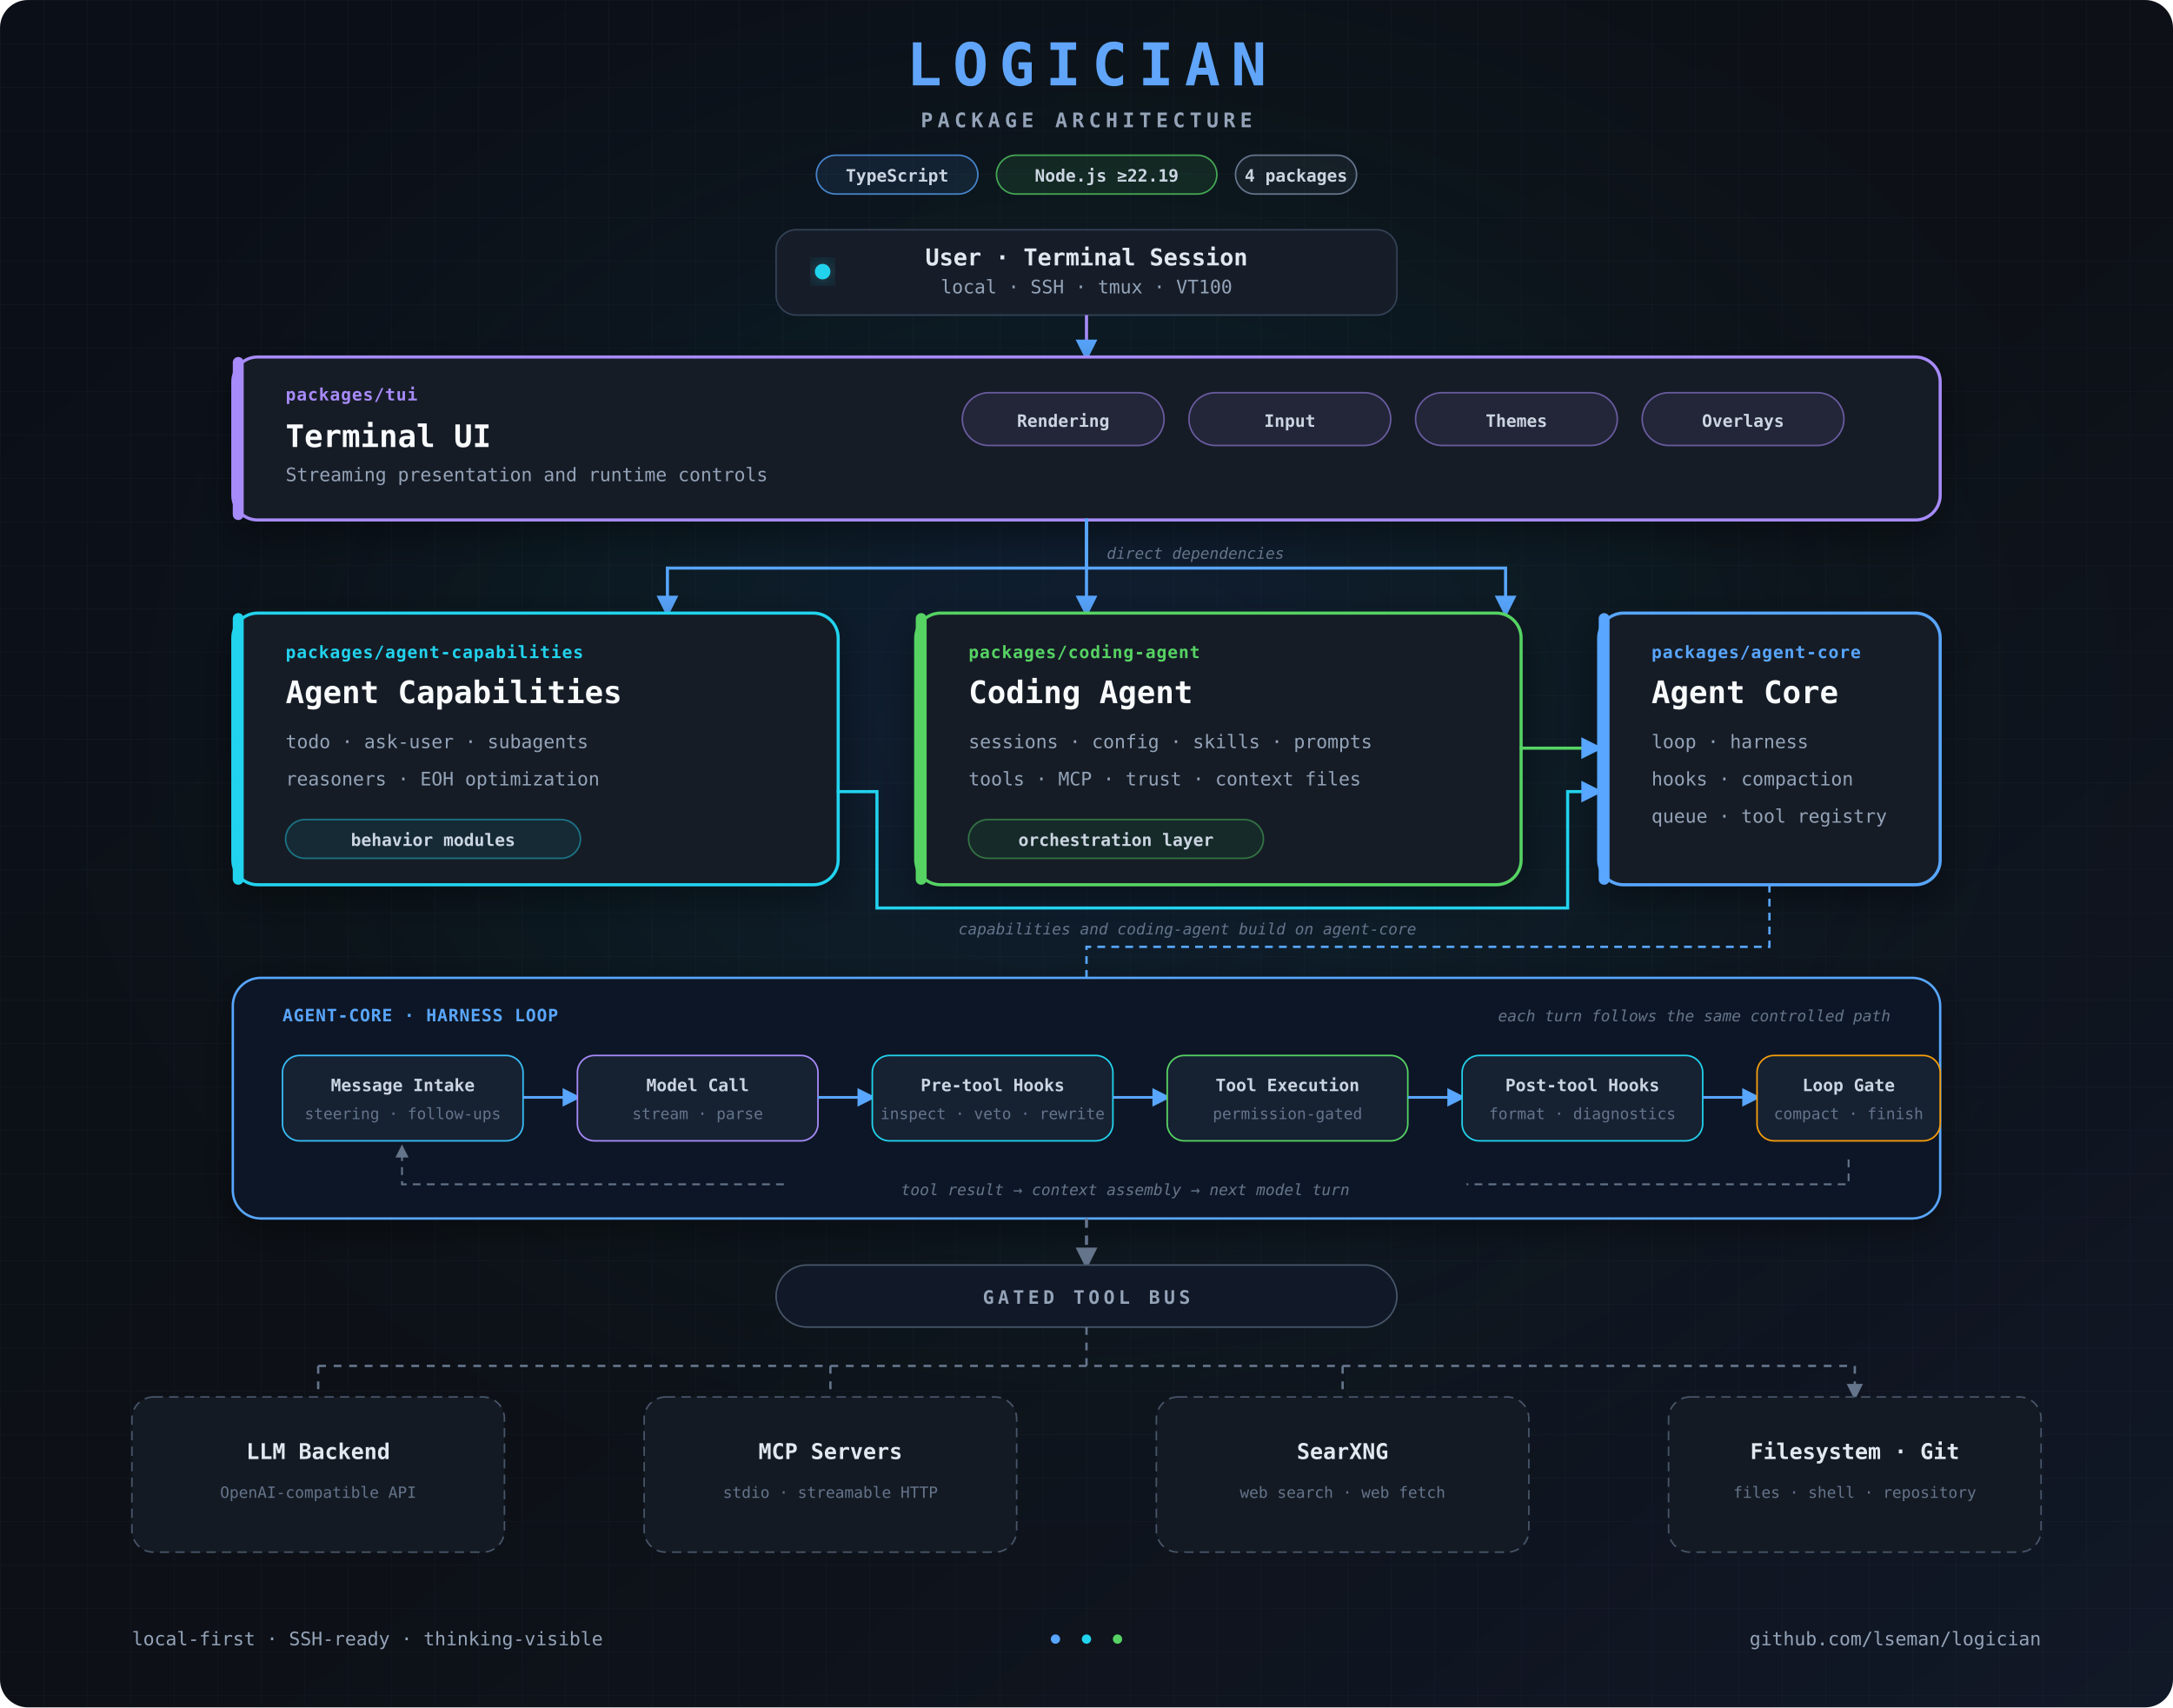
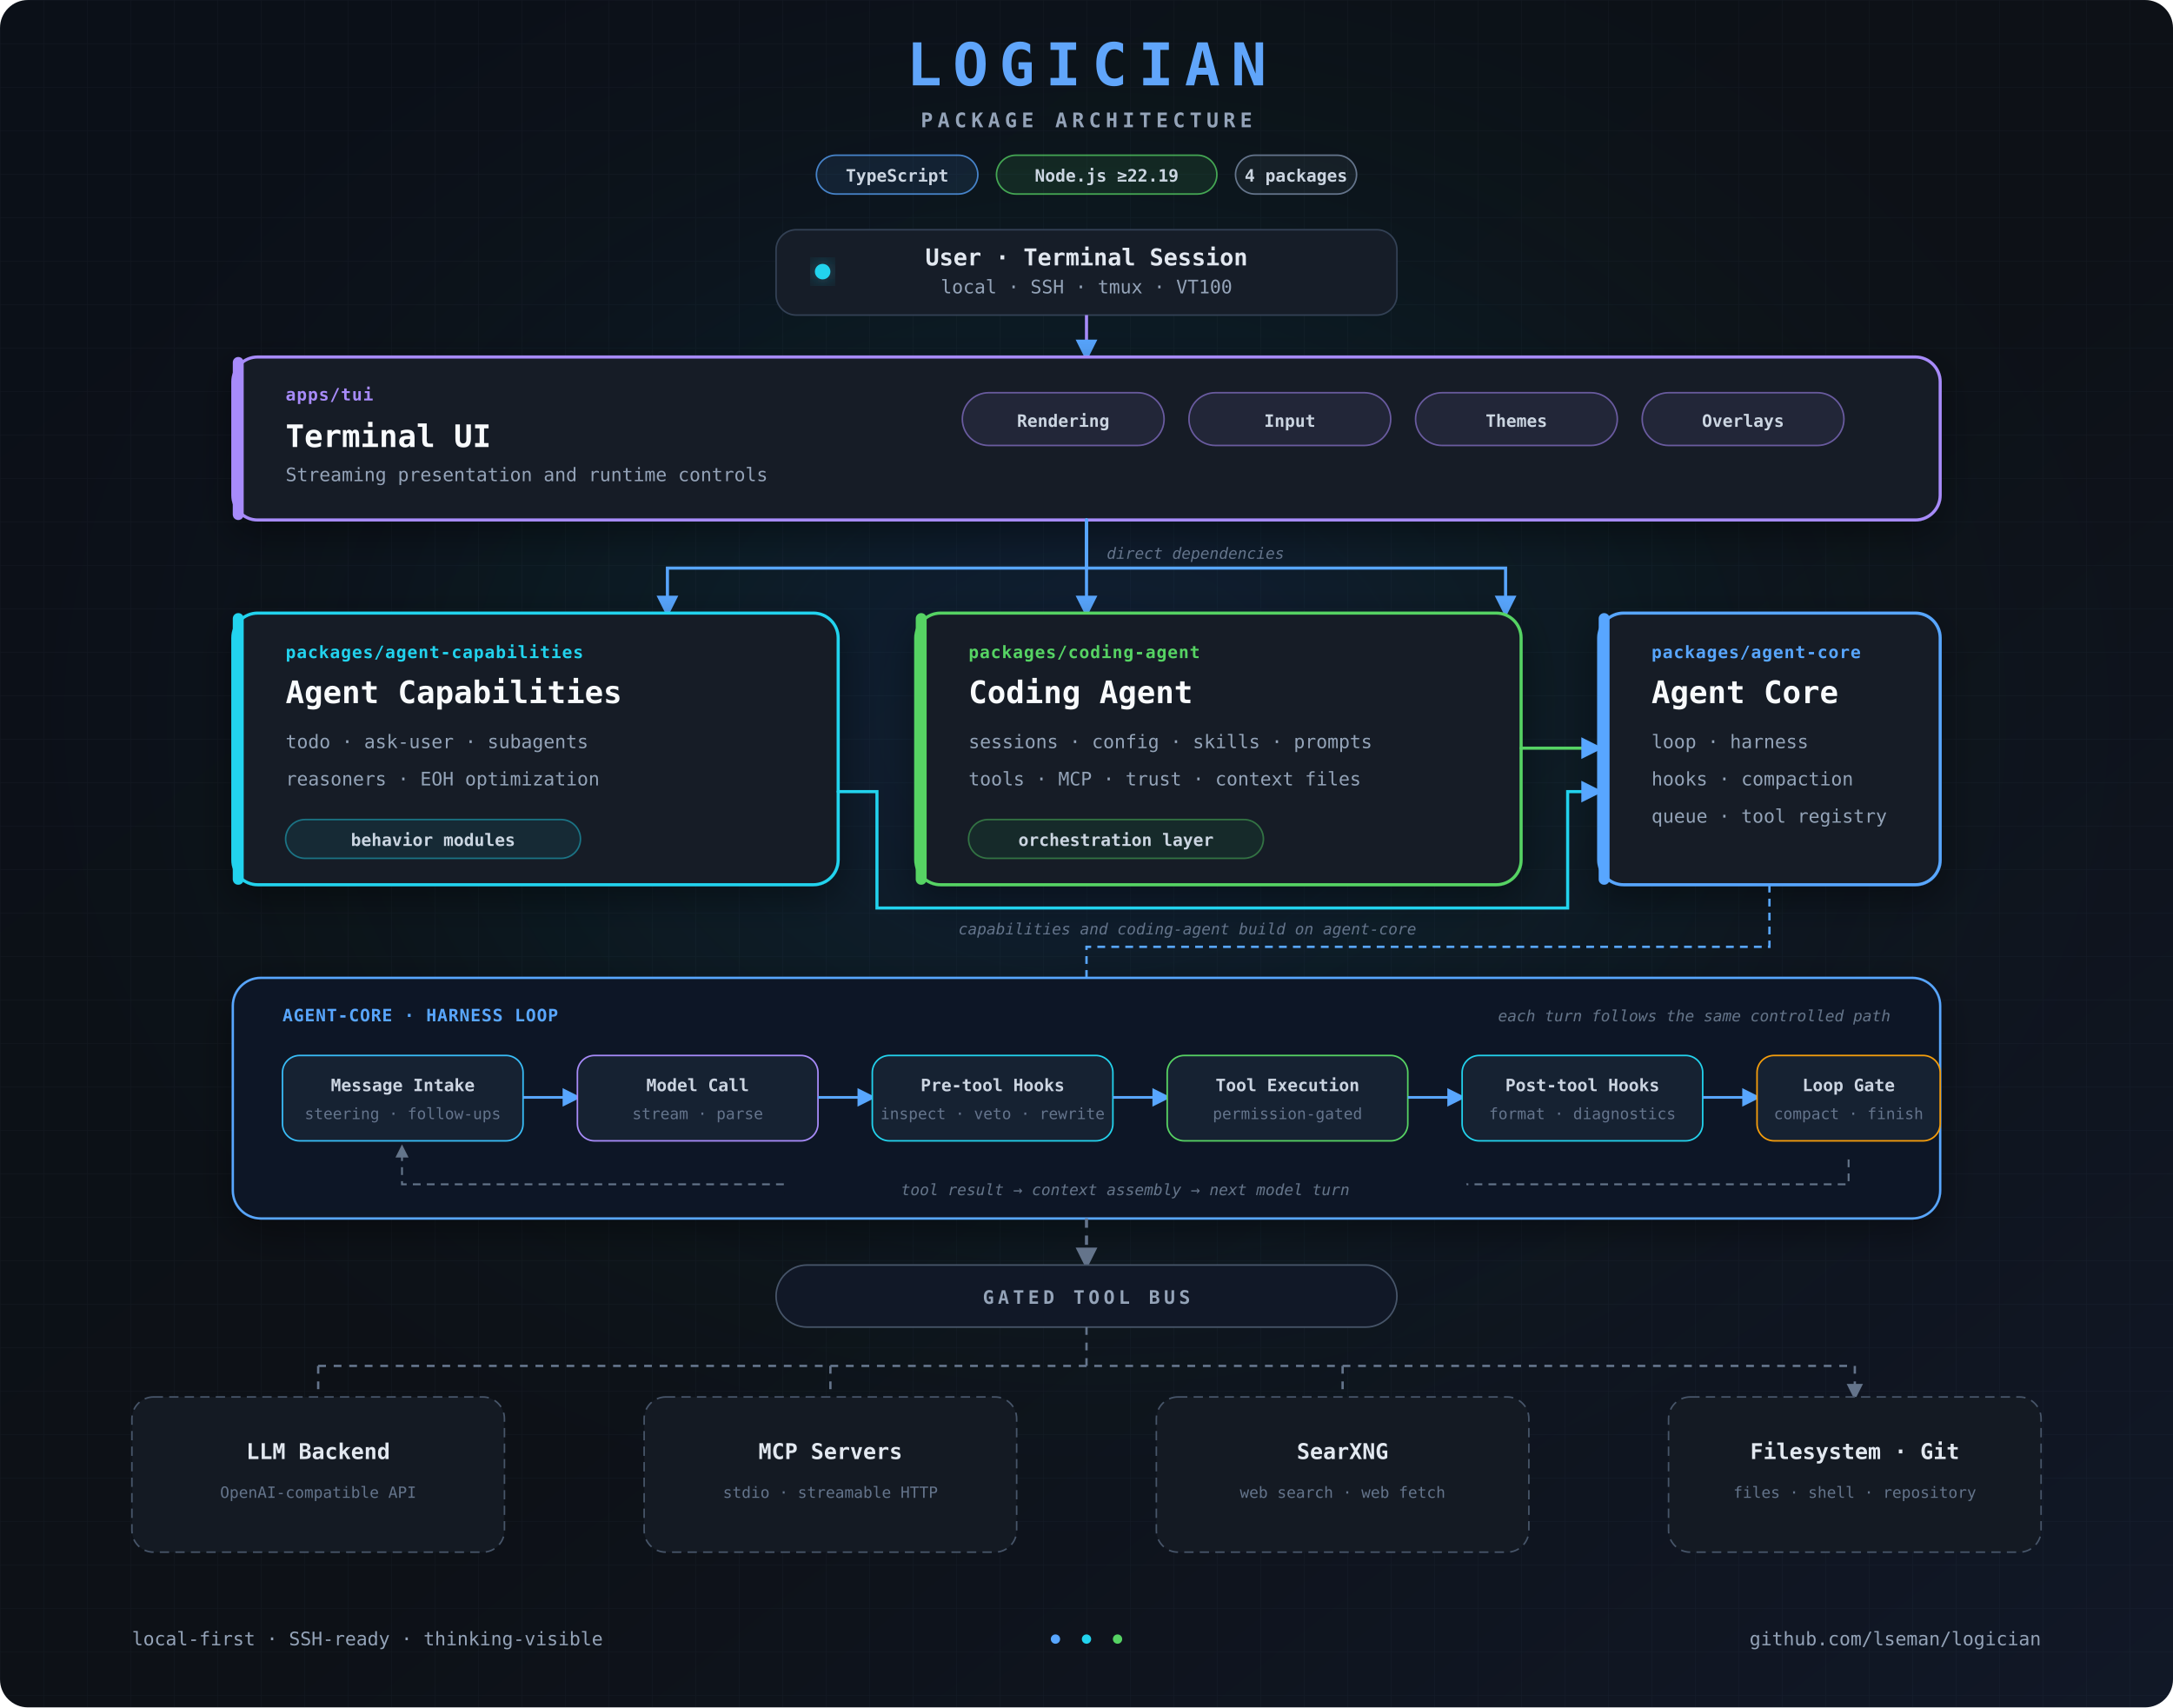
<svg xmlns="http://www.w3.org/2000/svg" viewBox="0 0 1400 1100" role="img" aria-labelledby="title description">
  <defs>
    <linearGradient id="background" x1="0" y1="0" x2="1" y2="1">
      <stop offset="0" stop-color="#0b1018" />
      <stop offset="0.55" stop-color="#0d1117" />
      <stop offset="1" stop-color="#111827" />
    </linearGradient>
    <radialGradient id="aura" cx="50%" cy="42%" r="52%">
      <stop offset="0" stop-color="#2563eb" stop-opacity=".14" />
      <stop offset=".55" stop-color="#06b6d4" stop-opacity=".04" />
      <stop offset="1" stop-color="#0d1117" stop-opacity="0" />
    </radialGradient>
    <pattern id="grid" width="28" height="28" patternUnits="userSpaceOnUse">
      <path d="M28 0H0V28" fill="none" stroke="#94a3b8" stroke-opacity=".045" />
    </pattern>
    <filter id="shadow" x="-20%" y="-30%" width="140%" height="170%">
      <feDropShadow dx="0" dy="8" stdDeviation="12" flood-color="#000" flood-opacity=".38" />
    </filter>
    <filter id="glow" x="-30%" y="-40%" width="160%" height="180%">
      <feGaussianBlur stdDeviation="8" result="blur" />
      <feMerge>
        <feMergeNode in="blur" />
        <feMergeNode in="SourceGraphic" />
      </feMerge>
    </filter>
    <marker id="arrow-blue" viewBox="0 0 10 10" refX="8" refY="5" markerWidth="7" markerHeight="7" orient="auto">
      <path d="M0 0 10 5 0 10Z" fill="#58a6ff" />
    </marker>
    <marker id="arrow-muted" viewBox="0 0 10 10" refX="8" refY="5" markerWidth="7" markerHeight="7" orient="auto">
      <path d="M0 0 10 5 0 10Z" fill="#64748b" />
    </marker>
    <style>
      text { font-family: "JetBrains Mono", "Fira Code", ui-monospace, monospace; }
      .eyebrow { font-size: 12px; font-weight: 700; letter-spacing: 2.5px; }
      .title { font-size: 38px; font-weight: 800; letter-spacing: 7px; }
      .subtitle { font-size: 13px; font-weight: 600; letter-spacing: 3px; }
      .package { font-size: 11px; font-weight: 700; letter-spacing: .5px; }
      .card-title { fill: #f8fafc; font-size: 20px; font-weight: 750; }
      .body { fill: #94a3b8; font-size: 12px; }
      .chip { fill: #cbd5e1; font-size: 11px; font-weight: 600; }
      .link-label { fill: #64748b; font-size: 10px; font-style: italic; }
      .external-title { fill: #e2e8f0; font-size: 14px; font-weight: 700; }
      .external-sub { fill: #64748b; font-size: 10px; }
    </style>
  </defs>
  <rect width="1400" height="1100" rx="18" fill="url(#background)" />
  <rect width="1400" height="1100" rx="18" fill="url(#grid)" />
  <rect width="1400" height="1100" rx="18" fill="url(#aura)" />
  <g aria-label="Diagram heading">
    <text x="700" y="55" text-anchor="middle" class="title" fill="#60a5fa">LOGICIAN</text>
    <text x="700" y="82" text-anchor="middle" class="subtitle" fill="#94a3b8">PACKAGE ARCHITECTURE</text>
    <g transform="translate(526 100)">
      <rect width="104" height="25" rx="12.5" fill="#58a6ff" fill-opacity=".1" stroke="#58a6ff" stroke-opacity=".75" />
      <text x="52" y="17" text-anchor="middle" class="chip" fill="#60a5fa">TypeScript</text>
      <rect x="116" width="142" height="25" rx="12.5" fill="#56d364" fill-opacity=".1" stroke="#56d364" stroke-opacity=".75" />
      <text x="187" y="17" text-anchor="middle" class="chip" fill="#56d364">Node.js ≥22.19</text>
      <rect x="270" width="78" height="25" rx="12.5" fill="#94a3b8" fill-opacity=".08" stroke="#64748b" />
      <text x="309" y="17" text-anchor="middle" class="chip">4 packages</text>
    </g>
  </g>
  <g aria-label="User session">
    <rect x="500" y="148" width="400" height="55" rx="13" fill="#161d28" stroke="#334155" />
    <circle cx="530" cy="175" r="5" fill="#22d3ee" filter="url(#glow)" />
    <text x="700" y="171" text-anchor="middle" fill="#e2e8f0" font-size="15" font-weight="700">User · Terminal Session</text>
    <text x="700" y="189" text-anchor="middle" class="body">local · SSH · tmux · VT100</text>
    <path d="M700 203V230" stroke="#a78bfa" stroke-width="2" marker-end="url(#arrow-blue)" />
  </g>
  <g id="package-tui" filter="url(#shadow)">
    <rect x="150" y="230" width="1100" height="105" rx="16" fill="#171c26" stroke="#a78bfa" stroke-width="2" />
    <rect x="150" y="230" width="7" height="105" rx="3.5" fill="#a78bfa" />
-     <text x="184" y="258" class="package" fill="#a78bfa">packages/tui</text>
+     <text x="184" y="258" class="package" fill="#a78bfa">apps/tui</text>
    <text x="184" y="288" class="card-title">Terminal UI</text>
    <text x="184" y="310" class="body">Streaming presentation and runtime controls</text>
    <g transform="translate(620 253)">
      <rect width="130" height="34" rx="17" fill="#a78bfa" fill-opacity=".08" stroke="#a78bfa" stroke-opacity=".55" />
      <text x="65" y="22" text-anchor="middle" class="chip">Rendering</text>
      <rect x="146" width="130" height="34" rx="17" fill="#a78bfa" fill-opacity=".08" stroke="#a78bfa" stroke-opacity=".55" />
      <text x="211" y="22" text-anchor="middle" class="chip">Input</text>
      <rect x="292" width="130" height="34" rx="17" fill="#a78bfa" fill-opacity=".08" stroke="#a78bfa" stroke-opacity=".55" />
      <text x="357" y="22" text-anchor="middle" class="chip">Themes</text>
      <rect x="438" width="130" height="34" rx="17" fill="#a78bfa" fill-opacity=".08" stroke="#a78bfa" stroke-opacity=".55" />
      <text x="503" y="22" text-anchor="middle" class="chip">Overlays</text>
    </g>
  </g>
  <g aria-label="Package dependency links" fill="none" stroke-linecap="round">
    <path d="M700 335V366H430V395" stroke="#58a6ff" stroke-width="2" marker-end="url(#arrow-blue)" />
    <path d="M700 335V395" stroke="#58a6ff" stroke-width="2" marker-end="url(#arrow-blue)" />
    <path d="M700 335V366H970V395" stroke="#58a6ff" stroke-width="2" marker-end="url(#arrow-blue)" />
    <text x="713" y="360" class="link-label">direct dependencies</text>
  </g>
  <g id="package-capabilities" filter="url(#shadow)">
    <rect x="150" y="395" width="390" height="175" rx="16" fill="#151d26" stroke="#22d3ee" stroke-width="2" />
    <rect x="150" y="395" width="7" height="175" rx="3.5" fill="#22d3ee" />
    <text x="184" y="424" class="package" fill="#22d3ee">packages/agent-capabilities</text>
    <text x="184" y="453" class="card-title">Agent Capabilities</text>
    <text x="184" y="482" class="body">todo · ask-user · subagents</text>
    <text x="184" y="506" class="body">reasoners · EOH optimization</text>
    <rect x="184" y="528" width="190" height="25" rx="12.5" fill="#22d3ee" fill-opacity=".08" stroke="#22d3ee" stroke-opacity=".45" />
    <text x="279" y="545" text-anchor="middle" class="chip">behavior modules</text>
  </g>
  <g id="package-coding-agent" filter="url(#shadow)">
    <rect x="590" y="395" width="390" height="175" rx="16" fill="#151d26" stroke="#56d364" stroke-width="2" />
    <rect x="590" y="395" width="7" height="175" rx="3.5" fill="#56d364" />
    <text x="624" y="424" class="package" fill="#56d364">packages/coding-agent</text>
    <text x="624" y="453" class="card-title">Coding Agent</text>
    <text x="624" y="482" class="body">sessions · config · skills · prompts</text>
    <text x="624" y="506" class="body">tools · MCP · trust · context files</text>
    <rect x="624" y="528" width="190" height="25" rx="12.5" fill="#56d364" fill-opacity=".08" stroke="#56d364" stroke-opacity=".45" />
    <text x="719" y="545" text-anchor="middle" class="chip">orchestration layer</text>
  </g>
  <g id="package-core" filter="url(#shadow)">
    <rect x="1030" y="395" width="220" height="175" rx="16" fill="#151d26" stroke="#58a6ff" stroke-width="2" />
    <rect x="1030" y="395" width="7" height="175" rx="3.5" fill="#58a6ff" />
    <text x="1064" y="424" class="package" fill="#58a6ff">packages/agent-core</text>
    <text x="1064" y="453" class="card-title">Agent Core</text>
    <text x="1064" y="482" class="body">loop · harness</text>
    <text x="1064" y="506" class="body">hooks · compaction</text>
    <text x="1064" y="530" class="body">queue · tool registry</text>
  </g>
  <g aria-label="Internal dependency links" fill="none" stroke-linecap="round">
    <path d="M540 510H565V585H1010V510H1030" stroke="#22d3ee" stroke-width="2" marker-end="url(#arrow-blue)" />
    <path d="M980 482H1030" stroke="#56d364" stroke-width="2" marker-end="url(#arrow-blue)" />
    <text x="765" y="602" text-anchor="middle" class="link-label">capabilities and coding-agent build on agent-core</text>
  </g>
  <g id="harness-detail" aria-label="Agent core harness loop" filter="url(#shadow)">
    <path d="M1140 570V610H700V630" fill="none" stroke="#58a6ff" stroke-width="1.5" stroke-dasharray="5 4" />
    <rect x="150" y="630" width="1100" height="155" rx="18" fill="#111925" stroke="#58a6ff" stroke-width="1.5" />
    <text x="182" y="658" class="package" fill="#58a6ff">AGENT-CORE · HARNESS LOOP</text>
    <text x="1218" y="658" text-anchor="end" class="link-label">each turn follows the same controlled path</text>
    <g transform="translate(182 680)">
      <rect width="155" height="55" rx="11" fill="#172033" stroke="#38bdf8" />
      <text x="77.5" y="23" text-anchor="middle" class="chip">Message Intake</text>
      <text x="77.5" y="41" text-anchor="middle" class="external-sub">steering · follow-ups</text>
      <path d="M155 27H190" stroke="#58a6ff" stroke-width="1.7" marker-end="url(#arrow-blue)" />
      <rect x="190" width="155" height="55" rx="11" fill="#172033" stroke="#a78bfa" />
      <text x="267.5" y="23" text-anchor="middle" class="chip">Model Call</text>
      <text x="267.5" y="41" text-anchor="middle" class="external-sub">stream · parse</text>
      <path d="M345 27H380" stroke="#58a6ff" stroke-width="1.7" marker-end="url(#arrow-blue)" />
      <rect x="380" width="155" height="55" rx="11" fill="#172033" stroke="#22d3ee" />
      <text x="457.5" y="23" text-anchor="middle" class="chip">Pre-tool Hooks</text>
      <text x="457.5" y="41" text-anchor="middle" class="external-sub">inspect · veto · rewrite</text>
      <path d="M535 27H570" stroke="#58a6ff" stroke-width="1.7" marker-end="url(#arrow-blue)" />
      <rect x="570" width="155" height="55" rx="11" fill="#172033" stroke="#56d364" />
      <text x="647.5" y="23" text-anchor="middle" class="chip">Tool Execution</text>
      <text x="647.5" y="41" text-anchor="middle" class="external-sub">permission-gated</text>
      <path d="M725 27H760" stroke="#58a6ff" stroke-width="1.7" marker-end="url(#arrow-blue)" />
      <rect x="760" width="155" height="55" rx="11" fill="#172033" stroke="#22d3ee" />
      <text x="837.5" y="23" text-anchor="middle" class="chip">Post-tool Hooks</text>
      <text x="837.5" y="41" text-anchor="middle" class="external-sub">format · diagnostics</text>
      <path d="M915 27H950" stroke="#58a6ff" stroke-width="1.7" marker-end="url(#arrow-blue)" />
      <rect x="950" width="118" height="55" rx="11" fill="#172033" stroke="#f59e0b" />
      <text x="1009" y="23" text-anchor="middle" class="chip">Loop Gate</text>
      <text x="1009" y="41" text-anchor="middle" class="external-sub">compact · finish</text>
    </g>
    <path d="M1191 747V763H259V739" fill="none" stroke="#64748b" stroke-width="1.2" stroke-dasharray="5 4" marker-end="url(#arrow-muted)" />
    <rect x="505" y="754" width="440" height="22" rx="11" fill="#111925" />
    <text x="725" y="770" text-anchor="middle" class="link-label">tool result → context assembly → next model turn</text>
  </g>
  <g aria-label="Tool bus">
    <path d="M700 785V815" fill="none" stroke="#64748b" stroke-width="2" stroke-dasharray="6 5" marker-end="url(#arrow-muted)" />
    <rect x="500" y="815" width="400" height="40" rx="20" fill="#111827" stroke="#475569" />
    <text x="700" y="840" text-anchor="middle" class="eyebrow" fill="#94a3b8">GATED TOOL BUS</text>
    <path d="M700 855V880M205 880H1195M205 880V900M535 880V900M865 880V900M1195 880V900" fill="none" stroke="#64748b" stroke-width="1.5" stroke-dasharray="5 5" marker-end="url(#arrow-muted)" />
  </g>
  <g aria-label="External systems">
    <g>
      <rect x="85" y="900" width="240" height="100" rx="14" fill="#141a23" stroke="#475569" stroke-dasharray="6 4" />
      <text x="205" y="940" text-anchor="middle" class="external-title">LLM Backend</text>
      <text x="205" y="965" text-anchor="middle" class="external-sub">OpenAI-compatible API</text>
    </g>
    <g>
      <rect x="415" y="900" width="240" height="100" rx="14" fill="#141a23" stroke="#475569" stroke-dasharray="6 4" />
      <text x="535" y="940" text-anchor="middle" class="external-title">MCP Servers</text>
      <text x="535" y="965" text-anchor="middle" class="external-sub">stdio · streamable HTTP</text>
    </g>
    <g>
      <rect x="745" y="900" width="240" height="100" rx="14" fill="#141a23" stroke="#475569" stroke-dasharray="6 4" />
      <text x="865" y="940" text-anchor="middle" class="external-title">SearXNG</text>
      <text x="865" y="965" text-anchor="middle" class="external-sub">web search · web fetch</text>
    </g>
    <g>
      <rect x="1075" y="900" width="240" height="100" rx="14" fill="#141a23" stroke="#475569" stroke-dasharray="6 4" />
      <text x="1195" y="940" text-anchor="middle" class="external-title">Filesystem · Git</text>
      <text x="1195" y="965" text-anchor="middle" class="external-sub">files · shell · repository</text>
    </g>
  </g>
  <g aria-label="Footer">
    <text x="85" y="1060" class="body">local-first · SSH-ready · thinking-visible</text>
    <text x="1315" y="1060" text-anchor="end" class="body">github.com/lseman/logician</text>
    <circle cx="680" cy="1056" r="3" fill="#58a6ff" />
    <circle cx="700" cy="1056" r="3" fill="#22d3ee" />
    <circle cx="720" cy="1056" r="3" fill="#56d364" />
  </g>
</svg>
